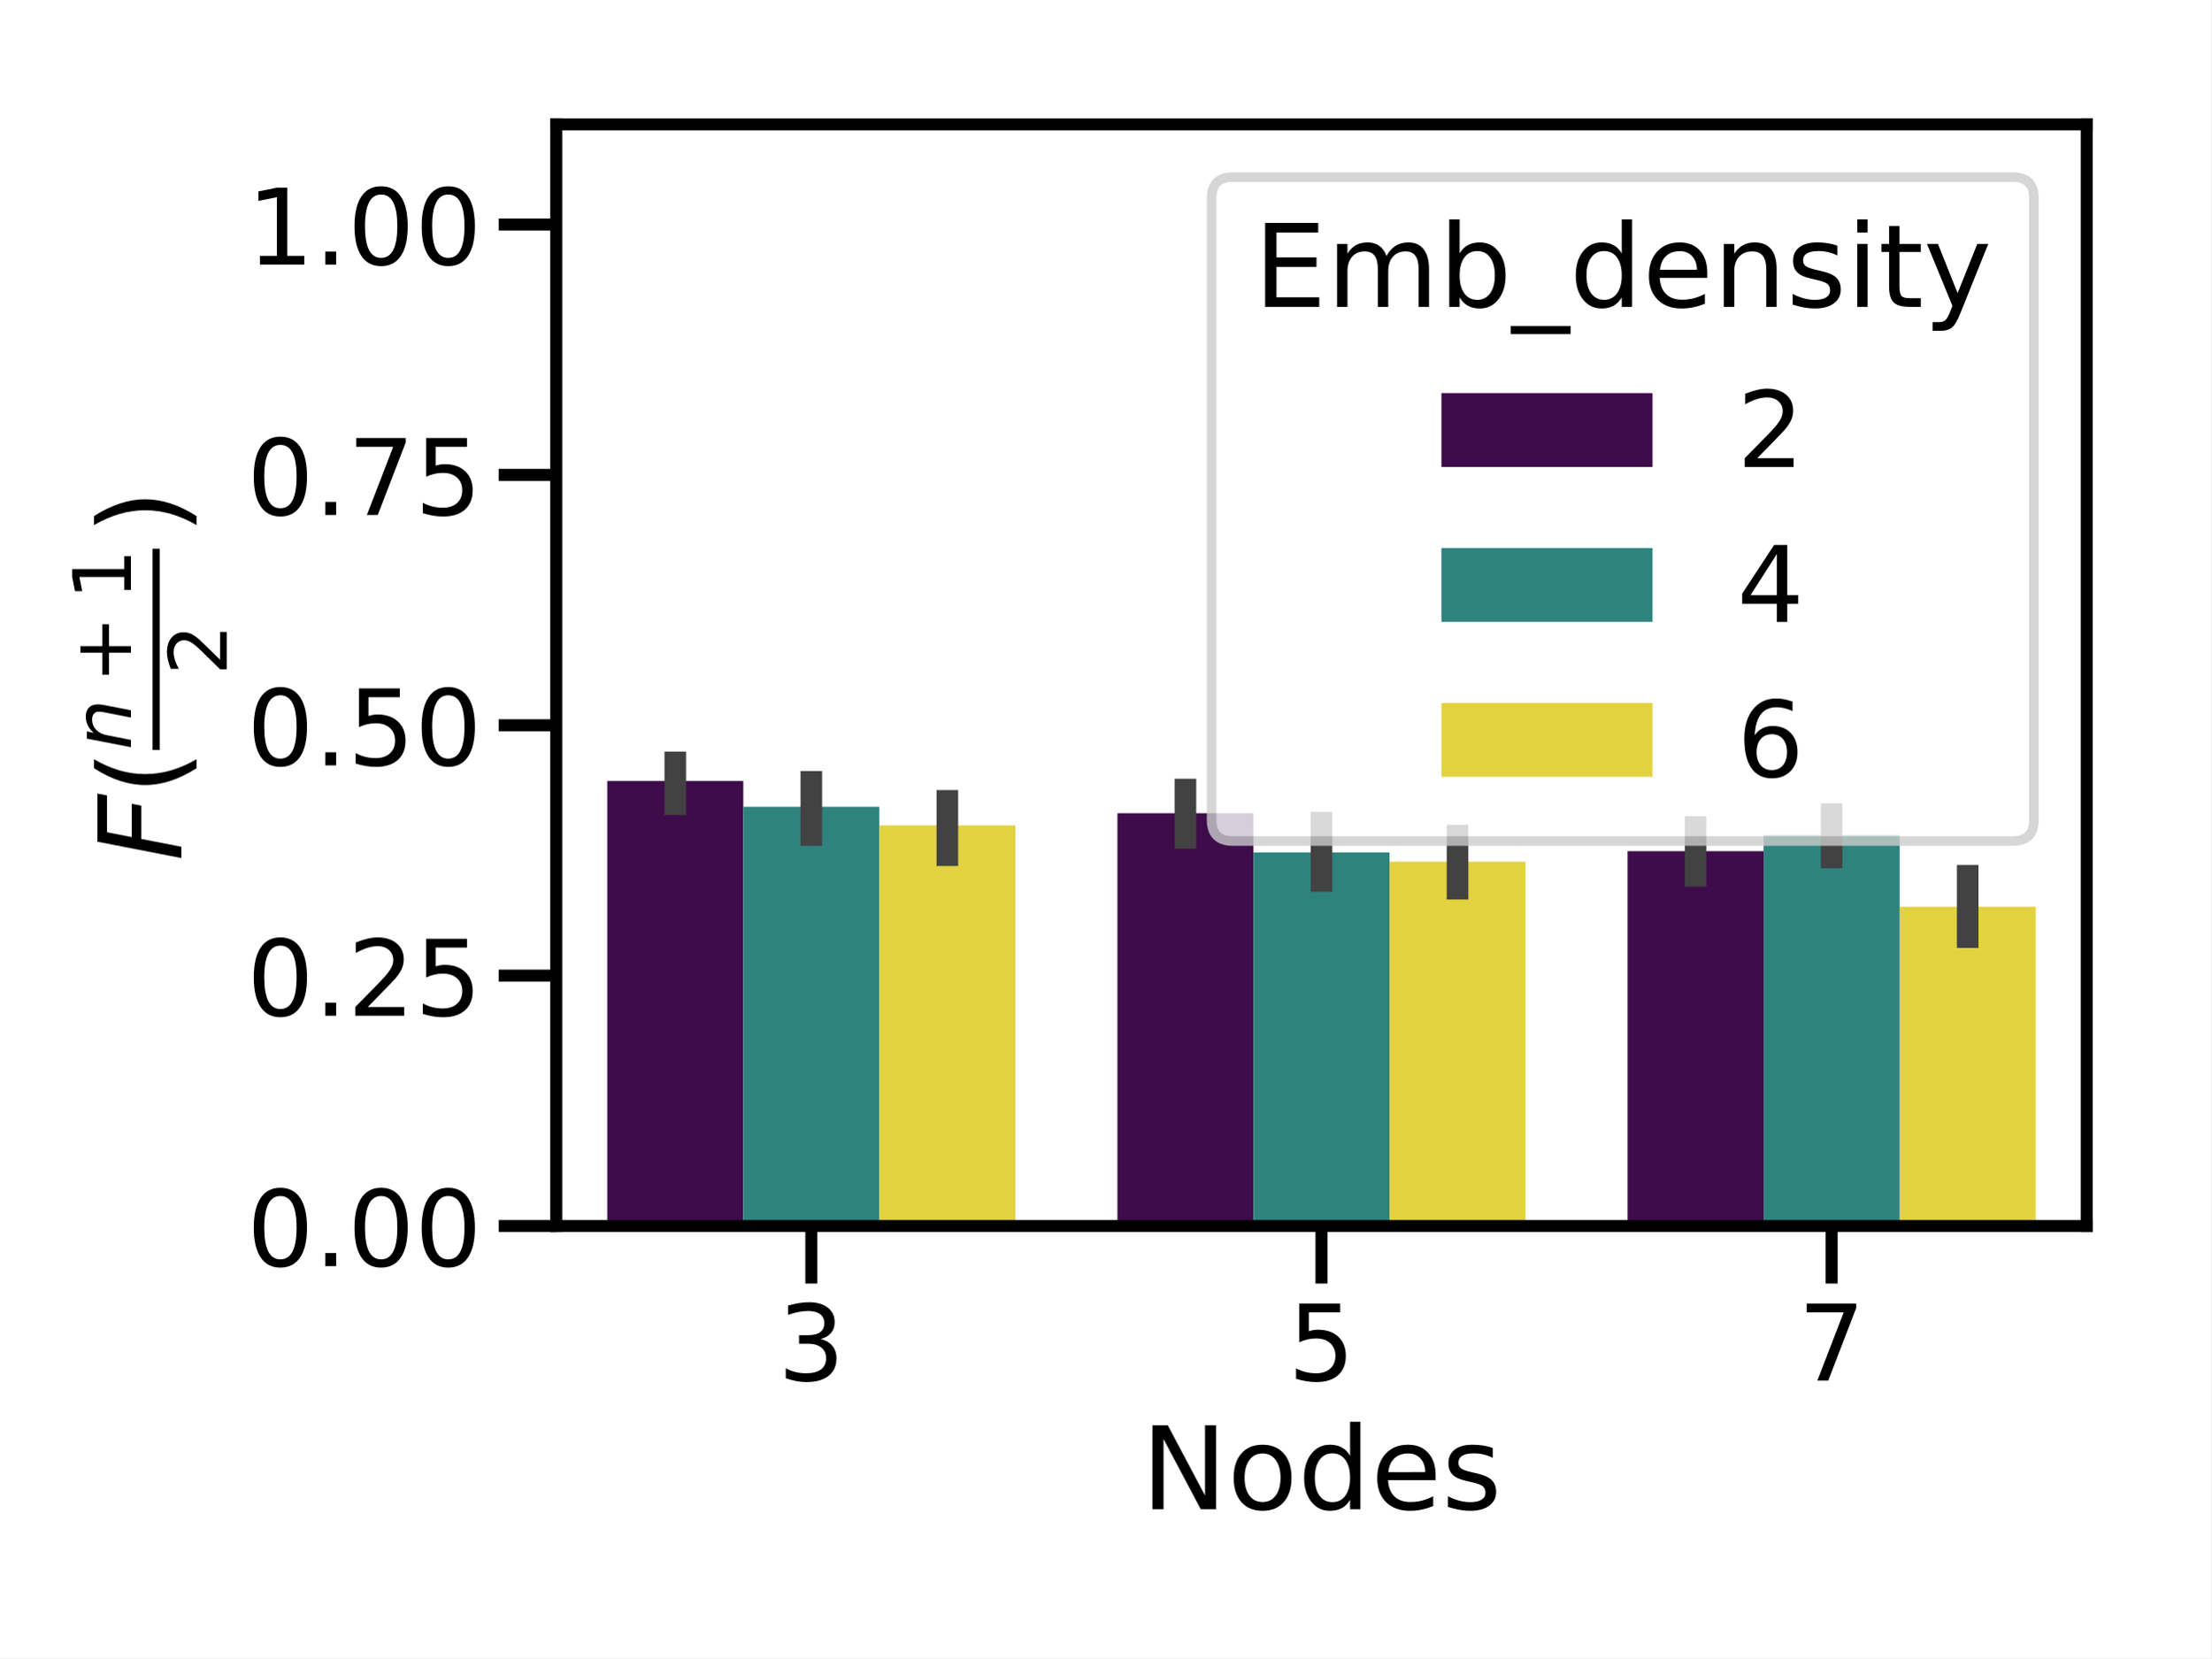
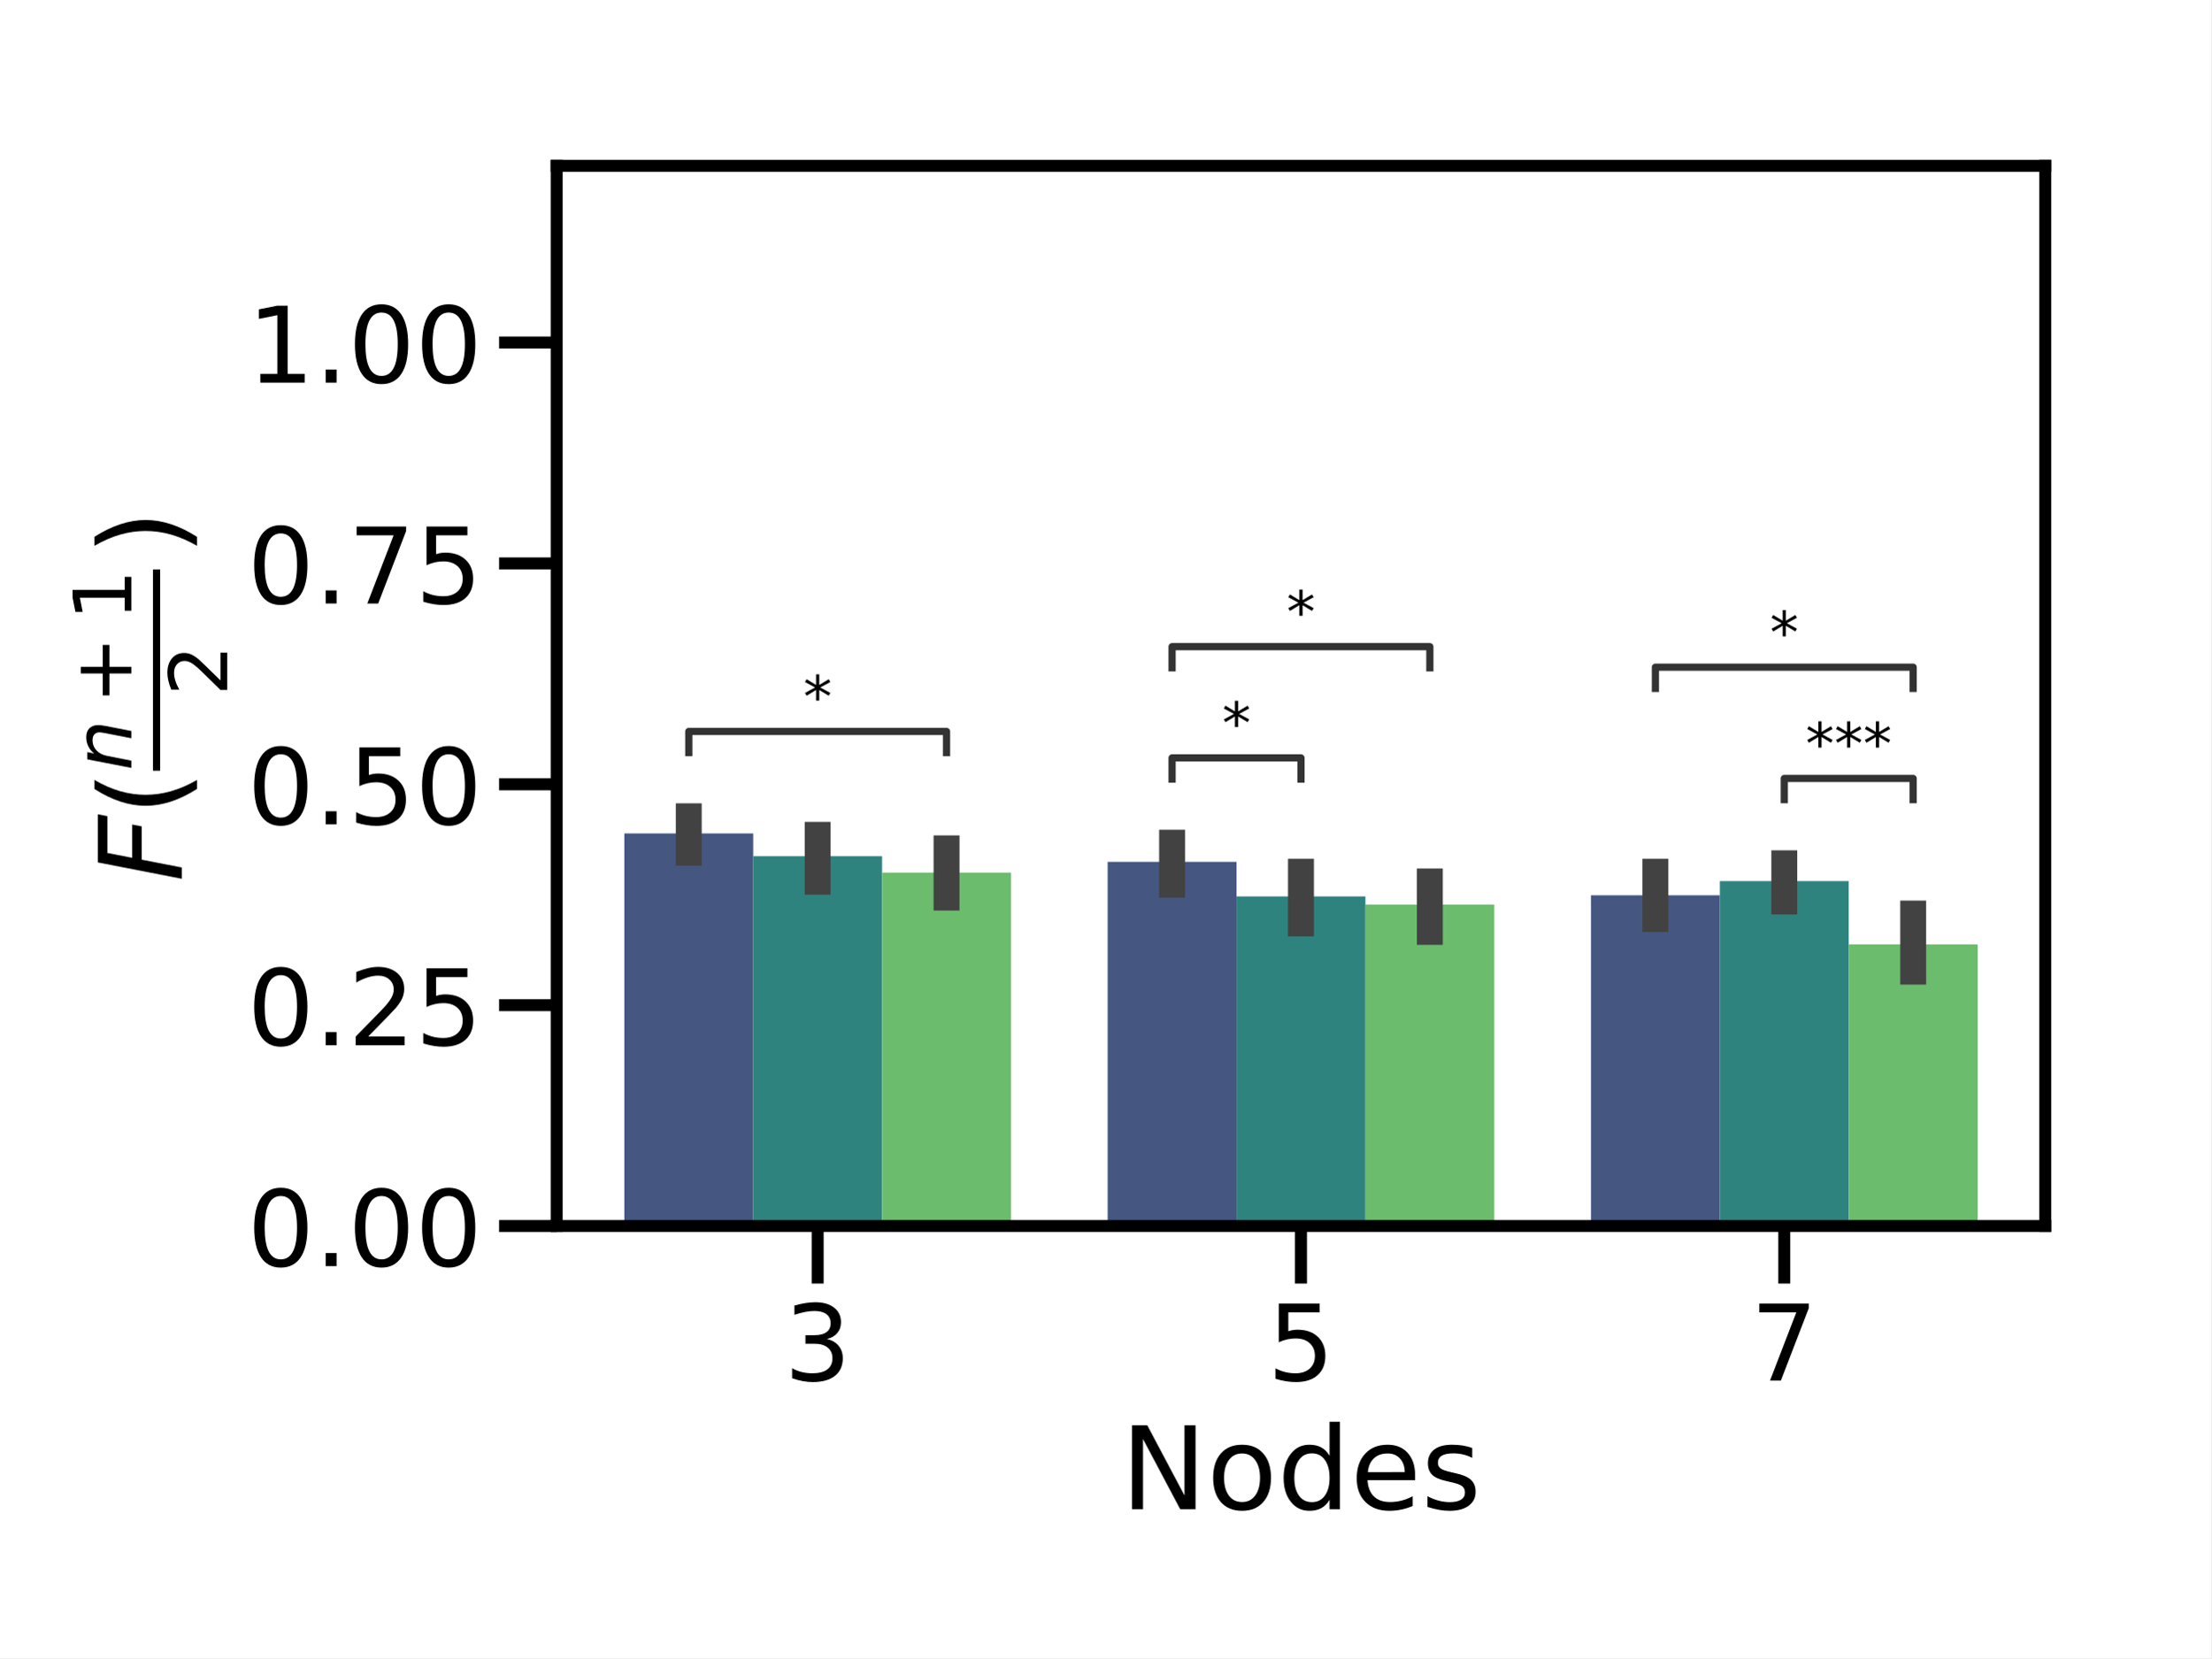
- <svg xmlns="http://www.w3.org/2000/svg" xmlns:xlink="http://www.w3.org/1999/xlink" width="460.8pt" height="345.6pt" viewBox="0 0 460.8 345.6" version="1.1">
+ <svg xmlns="http://www.w3.org/2000/svg" xmlns:xlink="http://www.w3.org/1999/xlink" height="345.6pt" version="1.1" viewBox="0 0 460.8 345.6" width="460.8pt">
  <defs>
-     <style type="text/css">*{stroke-linejoin: round; stroke-linecap: butt}</style>
+     <style type="text/css">
+ *{stroke-linecap:butt;stroke-linejoin:round;}
+   </style>
  </defs>
  <g id="figure_1">
    <g id="patch_1">
-       <path d="M 0 345.6  L 460.8 345.6  L 460.8 0  L 0 0  z " style="fill: #ffffff" />
+       <path d="M 0 345.6  L 460.8 345.6  L 460.8 0  L 0 0  z " style="fill:#ffffff;" />
    </g>
    <g id="axes_1">
      <g id="patch_2">
-         <path d="M 115.92 255.54  L 434.88 255.54  L 434.88 25.92  L 115.92 25.92  z " style="fill: #ffffff" />
+         <path d="M 116.01 255.54  L 426.24 255.54  L 426.24 34.56  L 116.01 34.56  z " style="fill:#ffffff;" />
      </g>
      <g id="patch_3">
-         <path d="M 126.552 255.54  L 154.904 255.54  L 154.904 162.783  L 126.552 162.783  z " clip-path="url(#pcf14f62be0)" style="fill: #3e0c4a" />
+         <path clip-path="url(#paee53e2b50)" d="M 130.111 255.54  L 156.971 255.54  L 156.971 173.712  L 130.111 173.712  z " style="fill:#455681;" />
      </g>
      <g id="patch_4">
-         <path d="M 232.872 255.54  L 261.224 255.54  L 261.224 169.507  L 232.872 169.507  z " clip-path="url(#pcf14f62be0)" style="fill: #3e0c4a" />
+         <path clip-path="url(#paee53e2b50)" d="M 230.835 255.54  L 257.695 255.54  L 257.695 179.644  L 230.835 179.644  z " style="fill:#455681;" />
      </g>
      <g id="patch_5">
-         <path d="M 339.192 255.54  L 367.544 255.54  L 367.544 177.404  L 339.192 177.404  z " clip-path="url(#pcf14f62be0)" style="fill: #3e0c4a" />
+         <path clip-path="url(#paee53e2b50)" d="M 331.559 255.54  L 358.419 255.54  L 358.419 186.61  L 331.559 186.61  z " style="fill:#455681;" />
      </g>
      <g id="patch_6">
-         <path d="M 154.904 255.54  L 183.256 255.54  L 183.256 168.165  L 154.904 168.165  z " clip-path="url(#pcf14f62be0)" style="fill: #2f837f" />
+         <path clip-path="url(#paee53e2b50)" d="M 156.971 255.54  L 183.831 255.54  L 183.831 178.46  L 156.971 178.46  z " style="fill:#2f837f;" />
      </g>
      <g id="patch_7">
-         <path d="M 261.224 255.54  L 289.576 255.54  L 289.576 177.668  L 261.224 177.668  z " clip-path="url(#pcf14f62be0)" style="fill: #2f837f" />
+         <path clip-path="url(#paee53e2b50)" d="M 257.695 255.54  L 284.555 255.54  L 284.555 186.843  L 257.695 186.843  z " style="fill:#2f837f;" />
      </g>
      <g id="patch_8">
-         <path d="M 367.544 255.54  L 395.896 255.54  L 395.896 174.046  L 367.544 174.046  z " clip-path="url(#pcf14f62be0)" style="fill: #2f837f" />
+         <path clip-path="url(#paee53e2b50)" d="M 358.419 255.54  L 385.279 255.54  L 385.279 183.648  L 358.419 183.648  z " style="fill:#2f837f;" />
      </g>
      <g id="patch_9">
-         <path d="M 183.256 255.54  L 211.608 255.54  L 211.608 172.038  L 183.256 172.038  z " clip-path="url(#pcf14f62be0)" style="fill: #e2d240" />
+         <path clip-path="url(#paee53e2b50)" d="M 183.831 255.54  L 210.691 255.54  L 210.691 181.877  L 183.831 181.877  z " style="fill:#6cbc6e;" />
      </g>
      <g id="patch_10">
-         <path d="M 289.576 255.54  L 317.928 255.54  L 317.928 179.595  L 289.576 179.595  z " clip-path="url(#pcf14f62be0)" style="fill: #e2d240" />
+         <path clip-path="url(#paee53e2b50)" d="M 284.555 255.54  L 311.415 255.54  L 311.415 188.543  L 284.555 188.543  z " style="fill:#6cbc6e;" />
      </g>
      <g id="patch_11">
-         <path d="M 395.896 255.54  L 424.248 255.54  L 424.248 188.998  L 395.896 188.998  z " clip-path="url(#pcf14f62be0)" style="fill: #e2d240" />
-       </g>
-       <g id="patch_12">
-         <path d="M 169.08 255.54  L 169.08 255.54  L 169.08 255.54  L 169.08 255.54  z " clip-path="url(#pcf14f62be0)" style="fill: #3e0c4a" />
-       </g>
-       <g id="patch_13">
-         <path d="M 169.08 255.54  L 169.08 255.54  L 169.08 255.54  L 169.08 255.54  z " clip-path="url(#pcf14f62be0)" style="fill: #2f837f" />
-       </g>
-       <g id="patch_14">
-         <path d="M 169.08 255.54  L 169.08 255.54  L 169.08 255.54  L 169.08 255.54  z " clip-path="url(#pcf14f62be0)" style="fill: #e2d240" />
+         <path clip-path="url(#paee53e2b50)" d="M 385.279 255.54  L 412.139 255.54  L 412.139 196.838  L 385.279 196.838  z " style="fill:#6cbc6e;" />
      </g>
      <g id="matplotlib.axis_1">
        <g id="xtick_1">
          <g id="line2d_1">
            <defs>
-               <path id="macadb62f24" d="M 0 0  L 0 12  " style="stroke: #000000; stroke-width: 2.5" />
-             </defs>
-             <g>
-               <use xlink:href="#macadb62f24" x="169.08" y="255.54" style="stroke: #000000; stroke-width: 2.5" />
+               <path d="M 0 0  L 0 12  " id="m88ee934bd7" style="stroke:#000000;stroke-width:2.5;" />
+             </defs>
+             <g>
+               <use style="stroke:#000000;stroke-width:2.5;" x="170.401" xlink:href="#m88ee934bd7" y="255.54" />
            </g>
          </g>
          <g id="text_1">
-             <g transform="translate(162.0813 287.7566) scale(0.22 -0.22)">
-               <defs>
-                 <path id="DejaVuSans-33" d="M 2597 2516  Q 3050 2419 3304 2112  Q 3559 1806 3559 1356  Q 3559 666 3084 287  Q 2609 -91 1734 -91  Q 1441 -91 1130 -33  Q 819 25 488 141  L 488 750  Q 750 597 1062 519  Q 1375 441 1716 441  Q 2309 441 2620 675  Q 2931 909 2931 1356  Q 2931 1769 2642 2001  Q 2353 2234 1838 2234  L 1294 2234  L 1294 2753  L 1863 2753  Q 2328 2753 2575 2939  Q 2822 3125 2822 3475  Q 2822 3834 2567 4026  Q 2313 4219 1838 4219  Q 1578 4219 1281 4162  Q 984 4106 628 3988  L 628 4550  Q 988 4650 1302 4700  Q 1616 4750 1894 4750  Q 2613 4750 3031 4423  Q 3450 4097 3450 3541  Q 3450 3153 3228 2886  Q 3006 2619 2597 2516  z " transform="scale(0.015625)" />
-               </defs>
+             <defs>
+               <path d="M 40.578 39.312  Q 47.656 37.797 51.625 33  Q 55.609 28.219 55.609 21.188  Q 55.609 10.406 48.188 4.484  Q 40.766 -1.422 27.094 -1.422  Q 22.516 -1.422 17.656 -0.516  Q 12.797 0.391 7.625 2.203  L 7.625 11.719  Q 11.719 9.328 16.594 8.109  Q 21.484 6.891 26.812 6.891  Q 36.078 6.891 40.938 10.547  Q 45.797 14.203 45.797 21.188  Q 45.797 27.641 41.281 31.266  Q 36.766 34.906 28.719 34.906  L 20.219 34.906  L 20.219 43.016  L 29.109 43.016  Q 36.375 43.016 40.234 45.922  Q 44.094 48.828 44.094 54.297  Q 44.094 59.906 40.109 62.906  Q 36.141 65.922 28.719 65.922  Q 24.656 65.922 20.016 65.031  Q 15.375 64.156 9.812 62.312  L 9.812 71.094  Q 15.438 72.656 20.344 73.438  Q 25.25 74.219 29.594 74.219  Q 40.828 74.219 47.359 69.109  Q 53.906 64.016 53.906 55.328  Q 53.906 49.266 50.438 45.094  Q 46.969 40.922 40.578 39.312  z " id="DejaVuSans-33" />
+             </defs>
+             <g transform="translate(163.4022 287.7566)scale(0.22 -0.22)">
              <use xlink:href="#DejaVuSans-33" />
            </g>
          </g>
        </g>
        <g id="xtick_2">
          <g id="line2d_2">
            <g>
-               <use xlink:href="#macadb62f24" x="275.4" y="255.54" style="stroke: #000000; stroke-width: 2.5" />
+               <use style="stroke:#000000;stroke-width:2.5;" x="271.125" xlink:href="#m88ee934bd7" y="255.54" />
            </g>
          </g>
          <g id="text_2">
-             <g transform="translate(268.4013 287.7566) scale(0.22 -0.22)">
-               <defs>
-                 <path id="DejaVuSans-35" d="M 691 4666  L 3169 4666  L 3169 4134  L 1269 4134  L 1269 2991  Q 1406 3038 1543 3061  Q 1681 3084 1819 3084  Q 2600 3084 3056 2656  Q 3513 2228 3513 1497  Q 3513 744 3044 326  Q 2575 -91 1722 -91  Q 1428 -91 1123 -41  Q 819 9 494 109  L 494 744  Q 775 591 1075 516  Q 1375 441 1709 441  Q 2250 441 2565 725  Q 2881 1009 2881 1497  Q 2881 1984 2565 2268  Q 2250 2553 1709 2553  Q 1456 2553 1204 2497  Q 953 2441 691 2322  L 691 4666  z " transform="scale(0.015625)" />
-               </defs>
+             <defs>
+               <path d="M 10.797 72.906  L 49.516 72.906  L 49.516 64.594  L 19.828 64.594  L 19.828 46.734  Q 21.969 47.469 24.109 47.828  Q 26.266 48.188 28.422 48.188  Q 40.625 48.188 47.75 41.5  Q 54.891 34.812 54.891 23.391  Q 54.891 11.625 47.562 5.094  Q 40.234 -1.422 26.906 -1.422  Q 22.312 -1.422 17.547 -0.641  Q 12.797 0.141 7.719 1.703  L 7.719 11.625  Q 12.109 9.234 16.797 8.062  Q 21.484 6.891 26.703 6.891  Q 35.156 6.891 40.078 11.328  Q 45.016 15.766 45.016 23.391  Q 45.016 31 40.078 35.438  Q 35.156 39.891 26.703 39.891  Q 22.75 39.891 18.812 39.016  Q 14.891 38.141 10.797 36.281  z " id="DejaVuSans-35" />
+             </defs>
+             <g transform="translate(264.1263 287.7566)scale(0.22 -0.22)">
              <use xlink:href="#DejaVuSans-35" />
            </g>
          </g>
        </g>
        <g id="xtick_3">
          <g id="line2d_3">
            <g>
-               <use xlink:href="#macadb62f24" x="381.72" y="255.54" style="stroke: #000000; stroke-width: 2.5" />
+               <use style="stroke:#000000;stroke-width:2.5;" x="371.849" xlink:href="#m88ee934bd7" y="255.54" />
            </g>
          </g>
          <g id="text_3">
-             <g transform="translate(374.7212 287.7566) scale(0.22 -0.22)">
-               <defs>
-                 <path id="DejaVuSans-37" d="M 525 4666  L 3525 4666  L 3525 4397  L 1831 0  L 1172 0  L 2766 4134  L 525 4134  L 525 4666  z " transform="scale(0.015625)" />
-               </defs>
+             <defs>
+               <path d="M 8.203 72.906  L 55.078 72.906  L 55.078 68.703  L 28.609 0  L 18.312 0  L 43.219 64.594  L 8.203 64.594  z " id="DejaVuSans-37" />
+             </defs>
+             <g transform="translate(364.8503 287.7566)scale(0.22 -0.22)">
              <use xlink:href="#DejaVuSans-37" />
            </g>
          </g>
        </g>
        <g id="text_4">
-           <g transform="translate(237.8269 314.5681) scale(0.24 -0.24)">
-             <defs>
-               <path id="DejaVuSans-4e" d="M 628 4666  L 1478 4666  L 3547 763  L 3547 4666  L 4159 4666  L 4159 0  L 3309 0  L 1241 3903  L 1241 0  L 628 0  L 628 4666  z " transform="scale(0.015625)" />
-               <path id="DejaVuSans-6f" d="M 1959 3097  Q 1497 3097 1228 2736  Q 959 2375 959 1747  Q 959 1119 1226 758  Q 1494 397 1959 397  Q 2419 397 2687 759  Q 2956 1122 2956 1747  Q 2956 2369 2687 2733  Q 2419 3097 1959 3097  z M 1959 3584  Q 2709 3584 3137 3096  Q 3566 2609 3566 1747  Q 3566 888 3137 398  Q 2709 -91 1959 -91  Q 1206 -91 779 398  Q 353 888 353 1747  Q 353 2609 779 3096  Q 1206 3584 1959 3584  z " transform="scale(0.015625)" />
-               <path id="DejaVuSans-64" d="M 2906 2969  L 2906 4863  L 3481 4863  L 3481 0  L 2906 0  L 2906 525  Q 2725 213 2448 61  Q 2172 -91 1784 -91  Q 1150 -91 751 415  Q 353 922 353 1747  Q 353 2572 751 3078  Q 1150 3584 1784 3584  Q 2172 3584 2448 3432  Q 2725 3281 2906 2969  z M 947 1747  Q 947 1113 1208 752  Q 1469 391 1925 391  Q 2381 391 2643 752  Q 2906 1113 2906 1747  Q 2906 2381 2643 2742  Q 2381 3103 1925 3103  Q 1469 3103 1208 2742  Q 947 2381 947 1747  z " transform="scale(0.015625)" />
-               <path id="DejaVuSans-65" d="M 3597 1894  L 3597 1613  L 953 1613  Q 991 1019 1311 708  Q 1631 397 2203 397  Q 2534 397 2845 478  Q 3156 559 3463 722  L 3463 178  Q 3153 47 2828 -22  Q 2503 -91 2169 -91  Q 1331 -91 842 396  Q 353 884 353 1716  Q 353 2575 817 3079  Q 1281 3584 2069 3584  Q 2775 3584 3186 3129  Q 3597 2675 3597 1894  z M 3022 2063  Q 3016 2534 2758 2815  Q 2500 3097 2075 3097  Q 1594 3097 1305 2825  Q 1016 2553 972 2059  L 3022 2063  z " transform="scale(0.015625)" />
-               <path id="DejaVuSans-73" d="M 2834 3397  L 2834 2853  Q 2591 2978 2328 3040  Q 2066 3103 1784 3103  Q 1356 3103 1142 2972  Q 928 2841 928 2578  Q 928 2378 1081 2264  Q 1234 2150 1697 2047  L 1894 2003  Q 2506 1872 2764 1633  Q 3022 1394 3022 966  Q 3022 478 2636 193  Q 2250 -91 1575 -91  Q 1294 -91 989 -36  Q 684 19 347 128  L 347 722  Q 666 556 975 473  Q 1284 391 1588 391  Q 1994 391 2212 530  Q 2431 669 2431 922  Q 2431 1156 2273 1281  Q 2116 1406 1581 1522  L 1381 1569  Q 847 1681 609 1914  Q 372 2147 372 2553  Q 372 3047 722 3315  Q 1072 3584 1716 3584  Q 2034 3584 2315 3537  Q 2597 3491 2834 3397  z " transform="scale(0.015625)" />
-             </defs>
+           <defs>
+             <path d="M 9.812 72.906  L 23.094 72.906  L 55.422 11.922  L 55.422 72.906  L 64.984 72.906  L 64.984 0  L 51.703 0  L 19.391 60.984  L 19.391 0  L 9.812 0  z " id="DejaVuSans-4e" />
+             <path d="M 30.609 48.391  Q 23.391 48.391 19.188 42.75  Q 14.984 37.109 14.984 27.297  Q 14.984 17.484 19.156 11.844  Q 23.344 6.203 30.609 6.203  Q 37.797 6.203 41.984 11.859  Q 46.188 17.531 46.188 27.297  Q 46.188 37.016 41.984 42.703  Q 37.797 48.391 30.609 48.391  z M 30.609 56  Q 42.328 56 49.016 48.375  Q 55.719 40.766 55.719 27.297  Q 55.719 13.875 49.016 6.219  Q 42.328 -1.422 30.609 -1.422  Q 18.844 -1.422 12.172 6.219  Q 5.516 13.875 5.516 27.297  Q 5.516 40.766 12.172 48.375  Q 18.844 56 30.609 56  z " id="DejaVuSans-6f" />
+             <path d="M 45.406 46.391  L 45.406 75.984  L 54.391 75.984  L 54.391 0  L 45.406 0  L 45.406 8.203  Q 42.578 3.328 38.25 0.953  Q 33.938 -1.422 27.875 -1.422  Q 17.969 -1.422 11.734 6.484  Q 5.516 14.406 5.516 27.297  Q 5.516 40.188 11.734 48.094  Q 17.969 56 27.875 56  Q 33.938 56 38.25 53.625  Q 42.578 51.266 45.406 46.391  z M 14.797 27.297  Q 14.797 17.391 18.875 11.75  Q 22.953 6.109 30.078 6.109  Q 37.203 6.109 41.297 11.75  Q 45.406 17.391 45.406 27.297  Q 45.406 37.203 41.297 42.844  Q 37.203 48.484 30.078 48.484  Q 22.953 48.484 18.875 42.844  Q 14.797 37.203 14.797 27.297  z " id="DejaVuSans-64" />
+             <path d="M 56.203 29.594  L 56.203 25.203  L 14.891 25.203  Q 15.484 15.922 20.484 11.062  Q 25.484 6.203 34.422 6.203  Q 39.594 6.203 44.453 7.469  Q 49.312 8.734 54.109 11.281  L 54.109 2.781  Q 49.266 0.734 44.188 -0.344  Q 39.109 -1.422 33.891 -1.422  Q 20.797 -1.422 13.156 6.188  Q 5.516 13.812 5.516 26.812  Q 5.516 40.234 12.766 48.109  Q 20.016 56 32.328 56  Q 43.359 56 49.781 48.891  Q 56.203 41.797 56.203 29.594  z M 47.219 32.234  Q 47.125 39.594 43.094 43.984  Q 39.062 48.391 32.422 48.391  Q 24.906 48.391 20.391 44.141  Q 15.875 39.891 15.188 32.172  z " id="DejaVuSans-65" />
+             <path d="M 44.281 53.078  L 44.281 44.578  Q 40.484 46.531 36.375 47.5  Q 32.281 48.484 27.875 48.484  Q 21.188 48.484 17.844 46.438  Q 14.5 44.391 14.5 40.281  Q 14.5 37.156 16.891 35.375  Q 19.281 33.594 26.516 31.984  L 29.594 31.297  Q 39.156 29.25 43.188 25.516  Q 47.219 21.781 47.219 15.094  Q 47.219 7.469 41.188 3.016  Q 35.156 -1.422 24.609 -1.422  Q 20.219 -1.422 15.453 -0.562  Q 10.688 0.297 5.422 2  L 5.422 11.281  Q 10.406 8.688 15.234 7.391  Q 20.062 6.109 24.812 6.109  Q 31.156 6.109 34.562 8.281  Q 37.984 10.453 37.984 14.406  Q 37.984 18.062 35.516 20.016  Q 33.062 21.969 24.703 23.781  L 21.578 24.516  Q 13.234 26.266 9.516 29.906  Q 5.812 33.547 5.812 39.891  Q 5.812 47.609 11.281 51.797  Q 16.75 56 26.812 56  Q 31.781 56 36.172 55.266  Q 40.578 54.547 44.281 53.078  z " id="DejaVuSans-73" />
+           </defs>
+           <g transform="translate(233.5519 314.5681)scale(0.24 -0.24)">
            <use xlink:href="#DejaVuSans-4e" />
-             <use xlink:href="#DejaVuSans-6f" x="74.805" />
-             <use xlink:href="#DejaVuSans-64" x="135.986" />
-             <use xlink:href="#DejaVuSans-65" x="199.463" />
-             <use xlink:href="#DejaVuSans-73" x="260.986" />
+             <use x="74.805" xlink:href="#DejaVuSans-6f" />
+             <use x="135.986" xlink:href="#DejaVuSans-64" />
+             <use x="199.463" xlink:href="#DejaVuSans-65" />
+             <use x="260.986" xlink:href="#DejaVuSans-73" />
          </g>
        </g>
      </g>
      <g id="matplotlib.axis_2">
        <g id="ytick_1">
          <g id="line2d_4">
            <defs>
-               <path id="mbd1f834859" d="M 0 0  L -12 0  " style="stroke: #000000; stroke-width: 2.5" />
-             </defs>
-             <g>
-               <use xlink:href="#mbd1f834859" x="115.92" y="255.54" style="stroke: #000000; stroke-width: 2.5" />
+               <path d="M 0 0  L -12 0  " id="m2cbd15730e" style="stroke:#000000;stroke-width:2.5;" />
+             </defs>
+             <g>
+               <use style="stroke:#000000;stroke-width:2.5;" x="116.01" xlink:href="#m2cbd15730e" y="255.54" />
            </g>
          </g>
          <g id="text_5">
-             <g transform="translate(51.43563 263.8983) scale(0.22 -0.22)">
-               <defs>
-                 <path id="DejaVuSans-30" d="M 2034 4250  Q 1547 4250 1301 3770  Q 1056 3291 1056 2328  Q 1056 1369 1301 889  Q 1547 409 2034 409  Q 2525 409 2770 889  Q 3016 1369 3016 2328  Q 3016 3291 2770 3770  Q 2525 4250 2034 4250  z M 2034 4750  Q 2819 4750 3233 4129  Q 3647 3509 3647 2328  Q 3647 1150 3233 529  Q 2819 -91 2034 -91  Q 1250 -91 836 529  Q 422 1150 422 2328  Q 422 3509 836 4129  Q 1250 4750 2034 4750  z " transform="scale(0.015625)" />
-                 <path id="DejaVuSans-2e" d="M 684 794  L 1344 794  L 1344 0  L 684 0  L 684 794  z " transform="scale(0.015625)" />
-               </defs>
+             <defs>
+               <path d="M 31.781 66.406  Q 24.172 66.406 20.328 58.906  Q 16.5 51.422 16.5 36.375  Q 16.5 21.391 20.328 13.891  Q 24.172 6.391 31.781 6.391  Q 39.453 6.391 43.281 13.891  Q 47.125 21.391 47.125 36.375  Q 47.125 51.422 43.281 58.906  Q 39.453 66.406 31.781 66.406  z M 31.781 74.219  Q 44.047 74.219 50.516 64.516  Q 56.984 54.828 56.984 36.375  Q 56.984 17.969 50.516 8.266  Q 44.047 -1.422 31.781 -1.422  Q 19.531 -1.422 13.062 8.266  Q 6.594 17.969 6.594 36.375  Q 6.594 54.828 13.062 64.516  Q 19.531 74.219 31.781 74.219  z " id="DejaVuSans-30" />
+               <path d="M 10.688 12.406  L 21 12.406  L 21 0  L 10.688 0  z " id="DejaVuSans-2e" />
+             </defs>
+             <g transform="translate(51.52562 263.8983)scale(0.22 -0.22)">
              <use xlink:href="#DejaVuSans-30" />
-               <use xlink:href="#DejaVuSans-2e" x="63.623" />
-               <use xlink:href="#DejaVuSans-30" x="95.41" />
-               <use xlink:href="#DejaVuSans-30" x="159.033" />
+               <use x="63.623" xlink:href="#DejaVuSans-2e" />
+               <use x="95.41" xlink:href="#DejaVuSans-30" />
+               <use x="159.033" xlink:href="#DejaVuSans-30" />
            </g>
          </g>
        </g>
        <g id="ytick_2">
          <g id="line2d_5">
            <g>
-               <use xlink:href="#mbd1f834859" x="115.92" y="203.354" style="stroke: #000000; stroke-width: 2.5" />
+               <use style="stroke:#000000;stroke-width:2.5;" x="116.01" xlink:href="#m2cbd15730e" y="209.502" />
            </g>
          </g>
          <g id="text_6">
-             <g transform="translate(51.43563 211.7119) scale(0.22 -0.22)">
-               <defs>
-                 <path id="DejaVuSans-32" d="M 1228 531  L 3431 531  L 3431 0  L 469 0  L 469 531  Q 828 903 1448 1529  Q 2069 2156 2228 2338  Q 2531 2678 2651 2914  Q 2772 3150 2772 3378  Q 2772 3750 2511 3984  Q 2250 4219 1831 4219  Q 1534 4219 1204 4116  Q 875 4013 500 3803  L 500 4441  Q 881 4594 1212 4672  Q 1544 4750 1819 4750  Q 2544 4750 2975 4387  Q 3406 4025 3406 3419  Q 3406 3131 3298 2873  Q 3191 2616 2906 2266  Q 2828 2175 2409 1742  Q 1991 1309 1228 531  z " transform="scale(0.015625)" />
-               </defs>
+             <defs>
+               <path d="M 19.188 8.297  L 53.609 8.297  L 53.609 0  L 7.328 0  L 7.328 8.297  Q 12.938 14.109 22.625 23.891  Q 32.328 33.688 34.812 36.531  Q 39.547 41.844 41.422 45.531  Q 43.312 49.219 43.312 52.781  Q 43.312 58.594 39.234 62.25  Q 35.156 65.922 28.609 65.922  Q 23.969 65.922 18.812 64.312  Q 13.672 62.703 7.812 59.422  L 7.812 69.391  Q 13.766 71.781 18.938 73  Q 24.125 74.219 28.422 74.219  Q 39.75 74.219 46.484 68.547  Q 53.219 62.891 53.219 53.422  Q 53.219 48.922 51.531 44.891  Q 49.859 40.875 45.406 35.406  Q 44.188 33.984 37.641 27.219  Q 31.109 20.453 19.188 8.297  z " id="DejaVuSans-32" />
+             </defs>
+             <g transform="translate(51.52562 217.8608)scale(0.22 -0.22)">
              <use xlink:href="#DejaVuSans-30" />
-               <use xlink:href="#DejaVuSans-2e" x="63.623" />
-               <use xlink:href="#DejaVuSans-32" x="95.41" />
-               <use xlink:href="#DejaVuSans-35" x="159.033" />
+               <use x="63.623" xlink:href="#DejaVuSans-2e" />
+               <use x="95.41" xlink:href="#DejaVuSans-32" />
+               <use x="159.033" xlink:href="#DejaVuSans-35" />
            </g>
          </g>
        </g>
        <g id="ytick_3">
          <g id="line2d_6">
            <g>
-               <use xlink:href="#mbd1f834859" x="115.92" y="151.167" style="stroke: #000000; stroke-width: 2.5" />
+               <use style="stroke:#000000;stroke-width:2.5;" x="116.01" xlink:href="#m2cbd15730e" y="163.465" />
            </g>
          </g>
          <g id="text_7">
-             <g transform="translate(51.43563 159.5256) scale(0.22 -0.22)">
+             <g transform="translate(51.52562 171.8233)scale(0.22 -0.22)">
              <use xlink:href="#DejaVuSans-30" />
-               <use xlink:href="#DejaVuSans-2e" x="63.623" />
-               <use xlink:href="#DejaVuSans-35" x="95.41" />
-               <use xlink:href="#DejaVuSans-30" x="159.033" />
+               <use x="63.623" xlink:href="#DejaVuSans-2e" />
+               <use x="95.41" xlink:href="#DejaVuSans-35" />
+               <use x="159.033" xlink:href="#DejaVuSans-30" />
            </g>
          </g>
        </g>
        <g id="ytick_4">
          <g id="line2d_7">
            <g>
-               <use xlink:href="#mbd1f834859" x="115.92" y="98.981" style="stroke: #000000; stroke-width: 2.5" />
+               <use style="stroke:#000000;stroke-width:2.5;" x="116.01" xlink:href="#m2cbd15730e" y="117.427" />
            </g>
          </g>
          <g id="text_8">
-             <g transform="translate(51.43563 107.3392) scale(0.22 -0.22)">
+             <g transform="translate(51.52562 125.7858)scale(0.22 -0.22)">
              <use xlink:href="#DejaVuSans-30" />
-               <use xlink:href="#DejaVuSans-2e" x="63.623" />
-               <use xlink:href="#DejaVuSans-37" x="95.41" />
-               <use xlink:href="#DejaVuSans-35" x="159.033" />
+               <use x="63.623" xlink:href="#DejaVuSans-2e" />
+               <use x="95.41" xlink:href="#DejaVuSans-37" />
+               <use x="159.033" xlink:href="#DejaVuSans-35" />
            </g>
          </g>
        </g>
        <g id="ytick_5">
          <g id="line2d_8">
            <g>
-               <use xlink:href="#mbd1f834859" x="115.92" y="46.795" style="stroke: #000000; stroke-width: 2.5" />
+               <use style="stroke:#000000;stroke-width:2.5;" x="116.01" xlink:href="#m2cbd15730e" y="71.39" />
            </g>
          </g>
          <g id="text_9">
-             <g transform="translate(51.43563 55.15283) scale(0.22 -0.22)">
-               <defs>
-                 <path id="DejaVuSans-31" d="M 794 531  L 1825 531  L 1825 4091  L 703 3866  L 703 4441  L 1819 4666  L 2450 4666  L 2450 531  L 3481 531  L 3481 0  L 794 0  L 794 531  z " transform="scale(0.015625)" />
-               </defs>
+             <defs>
+               <path d="M 12.406 8.297  L 28.516 8.297  L 28.516 63.922  L 10.984 60.406  L 10.984 69.391  L 28.422 72.906  L 38.281 72.906  L 38.281 8.297  L 54.391 8.297  L 54.391 0  L 12.406 0  z " id="DejaVuSans-31" />
+             </defs>
+             <g transform="translate(51.52562 79.74828)scale(0.22 -0.22)">
              <use xlink:href="#DejaVuSans-31" />
-               <use xlink:href="#DejaVuSans-2e" x="63.623" />
-               <use xlink:href="#DejaVuSans-30" x="95.41" />
-               <use xlink:href="#DejaVuSans-30" x="159.033" />
+               <use x="63.623" xlink:href="#DejaVuSans-2e" />
+               <use x="95.41" xlink:href="#DejaVuSans-30" />
+               <use x="159.033" xlink:href="#DejaVuSans-30" />
            </g>
          </g>
        </g>
        <g id="text_10">
-           <g transform="translate(37.83563 179.49) rotate(-90) scale(0.24 -0.24)">
-             <defs>
-               <path id="DejaVuSans-Oblique-46" d="M 1081 4666  L 3756 4666  L 3653 4134  L 1606 4134  L 1338 2759  L 3188 2759  L 3084 2228  L 1234 2228  L 800 0  L 172 0  L 1081 4666  z " transform="scale(0.015625)" />
-               <path id="DejaVuSans-28" d="M 1984 4856  Q 1566 4138 1362 3434  Q 1159 2731 1159 2009  Q 1159 1288 1364 580  Q 1569 -128 1984 -844  L 1484 -844  Q 1016 -109 783 600  Q 550 1309 550 2009  Q 550 2706 781 3412  Q 1013 4119 1484 4856  L 1984 4856  z " transform="scale(0.015625)" />
-               <path id="DejaVuSans-Oblique-6e" d="M 3566 2113  L 3156 0  L 2578 0  L 2988 2091  Q 3016 2238 3031 2350  Q 3047 2463 3047 2528  Q 3047 2791 2881 2937  Q 2716 3084 2419 3084  Q 1956 3084 1622 2776  Q 1288 2469 1184 1941  L 800 0  L 225 0  L 903 3500  L 1478 3500  L 1363 2950  Q 1603 3253 1940 3418  Q 2278 3584 2650 3584  Q 3113 3584 3367 3334  Q 3622 3084 3622 2631  Q 3622 2519 3608 2391  Q 3594 2263 3566 2113  z " transform="scale(0.015625)" />
-               <path id="DejaVuSans-2b" d="M 2944 4013  L 2944 2272  L 4684 2272  L 4684 1741  L 2944 1741  L 2944 0  L 2419 0  L 2419 1741  L 678 1741  L 678 2272  L 2419 2272  L 2419 4013  L 2944 4013  z " transform="scale(0.015625)" />
-               <path id="DejaVuSans-29" d="M 513 4856  L 1013 4856  Q 1481 4119 1714 3412  Q 1947 2706 1947 2009  Q 1947 1309 1714 600  Q 1481 -109 1013 -844  L 513 -844  Q 928 -128 1133 580  Q 1338 1288 1338 2009  Q 1338 2731 1133 3434  Q 928 4138 513 4856  z " transform="scale(0.015625)" />
-             </defs>
-             <use xlink:href="#DejaVuSans-Oblique-46" transform="translate(0 0.16875)" />
-             <use xlink:href="#DejaVuSans-28" transform="translate(57.51953 0.16875)" />
-             <use xlink:href="#DejaVuSans-Oblique-6e" transform="translate(96.5332 43.96563) scale(0.7)" />
-             <use xlink:href="#DejaVuSans-2b" transform="translate(154.5361 43.96563) scale(0.7)" />
-             <use xlink:href="#DejaVuSans-31" transform="translate(226.8262 43.96563) scale(0.7)" />
-             <use xlink:href="#DejaVuSans-32" transform="translate(161.5332 -39.2375) scale(0.7)" />
-             <use xlink:href="#DejaVuSans-29" transform="translate(283.8623 0.16875)" />
+           <defs>
+             <path d="M 16.891 72.906  L 58.688 72.906  L 57.078 64.594  L 25.094 64.594  L 20.906 43.109  L 49.812 43.109  L 48.188 34.812  L 19.281 34.812  L 12.5 0  L 2.688 0  z " id="DejaVuSans-Oblique-46" />
+             <path d="M 31 75.875  Q 24.469 64.656 21.281 53.656  Q 18.109 42.672 18.109 31.391  Q 18.109 20.125 21.312 9.062  Q 24.516 -2 31 -13.188  L 23.188 -13.188  Q 15.875 -1.703 12.234 9.375  Q 8.594 20.453 8.594 31.391  Q 8.594 42.281 12.203 53.312  Q 15.828 64.359 23.188 75.875  z " id="DejaVuSans-28" />
+             <path d="M 55.719 33.016  L 49.312 0  L 40.281 0  L 46.688 32.672  Q 47.125 34.969 47.359 36.719  Q 47.609 38.484 47.609 39.5  Q 47.609 43.609 45.016 45.891  Q 42.438 48.188 37.797 48.188  Q 30.562 48.188 25.344 43.375  Q 20.125 38.578 18.5 30.328  L 12.5 0  L 3.516 0  L 14.109 54.688  L 23.094 54.688  L 21.297 46.094  Q 25.047 50.828 30.312 53.406  Q 35.594 56 41.406 56  Q 48.641 56 52.609 52.094  Q 56.594 48.188 56.594 41.109  Q 56.594 39.359 56.375 37.359  Q 56.156 35.359 55.719 33.016  z " id="DejaVuSans-Oblique-6e" />
+             <path d="M 46 62.703  L 46 35.5  L 73.188 35.5  L 73.188 27.203  L 46 27.203  L 46 0  L 37.797 0  L 37.797 27.203  L 10.594 27.203  L 10.594 35.5  L 37.797 35.5  L 37.797 62.703  z " id="DejaVuSans-2b" />
+             <path d="M 8.016 75.875  L 15.828 75.875  Q 23.141 64.359 26.781 53.312  Q 30.422 42.281 30.422 31.391  Q 30.422 20.453 26.781 9.375  Q 23.141 -1.703 15.828 -13.188  L 8.016 -13.188  Q 14.5 -2 17.703 9.062  Q 20.906 20.125 20.906 31.391  Q 20.906 42.672 17.703 53.656  Q 14.5 64.656 8.016 75.875  z " id="DejaVuSans-29" />
+           </defs>
+           <g transform="translate(37.92562 183.81)rotate(-90)scale(0.24 -0.24)">
+             <use transform="translate(0 0.16875)" xlink:href="#DejaVuSans-Oblique-46" />
+             <use transform="translate(57.51953 0.16875)" xlink:href="#DejaVuSans-28" />
+             <use transform="translate(96.5332 43.96563)scale(0.7)" xlink:href="#DejaVuSans-Oblique-6e" />
+             <use transform="translate(154.5361 43.96563)scale(0.7)" xlink:href="#DejaVuSans-2b" />
+             <use transform="translate(226.8262 43.96563)scale(0.7)" xlink:href="#DejaVuSans-31" />
+             <use transform="translate(161.5332 -39.2375)scale(0.7)" xlink:href="#DejaVuSans-32" />
+             <use transform="translate(283.8623 0.16875)" xlink:href="#DejaVuSans-29" />
            <path d="M 96.533 18.966  L 96.533 25.216  L 271.362 25.216  L 271.362 18.966  L 96.533 18.966  z " />
          </g>
        </g>
      </g>
      <g id="line2d_9">
-         <path d="M 140.728 167.617  L 140.728 158.905  " clip-path="url(#pcf14f62be0)" style="fill: none; stroke: #424242; stroke-width: 4.5; stroke-linecap: square" />
+         <path clip-path="url(#paee53e2b50)" d="M 143.541 177.728  L 143.541 170.132  " style="fill:none;stroke:#424242;stroke-linecap:square;stroke-width:5.4;" />
      </g>
      <g id="line2d_10">
-         <path d="M 247.048 174.639  L 247.048 164.558  " clip-path="url(#pcf14f62be0)" style="fill: none; stroke: #424242; stroke-width: 4.5; stroke-linecap: square" />
+         <path clip-path="url(#paee53e2b50)" d="M 244.265 184.395  L 244.265 175.646  " style="fill:none;stroke:#424242;stroke-linecap:square;stroke-width:5.4;" />
      </g>
      <g id="line2d_11">
-         <path d="M 353.368 182.554  L 353.368 172.359  " clip-path="url(#pcf14f62be0)" style="fill: none; stroke: #424242; stroke-width: 4.5; stroke-linecap: square" />
+         <path clip-path="url(#paee53e2b50)" d="M 344.989 191.562  L 344.989 181.696  " style="fill:none;stroke:#424242;stroke-linecap:square;stroke-width:5.4;" />
      </g>
      <g id="line2d_12">
-         <path d="M 169.08 174.059  L 169.08 162.955  " clip-path="url(#pcf14f62be0)" style="fill: none; stroke: #424242; stroke-width: 4.5; stroke-linecap: square" />
+         <path clip-path="url(#paee53e2b50)" d="M 170.401 183.778  L 170.401 174.008  " style="fill:none;stroke:#424242;stroke-linecap:square;stroke-width:5.4;" />
      </g>
      <g id="line2d_13">
-         <path d="M 275.4 183.616  L 275.4 171.486  " clip-path="url(#pcf14f62be0)" style="fill: none; stroke: #424242; stroke-width: 4.5; stroke-linecap: square" />
+         <path clip-path="url(#paee53e2b50)" d="M 271.125 192.475  L 271.125 181.702  " style="fill:none;stroke:#424242;stroke-linecap:square;stroke-width:5.4;" />
      </g>
      <g id="line2d_14">
-         <path d="M 381.72 178.73  L 381.72 169.674  " clip-path="url(#pcf14f62be0)" style="fill: none; stroke: #424242; stroke-width: 4.5; stroke-linecap: square" />
+         <path clip-path="url(#paee53e2b50)" d="M 371.849 187.897  L 371.849 179.928  " style="fill:none;stroke:#424242;stroke-linecap:square;stroke-width:5.4;" />
      </g>
      <g id="line2d_15">
-         <path d="M 197.432 178.248  L 197.432 166.918  " clip-path="url(#pcf14f62be0)" style="fill: none; stroke: #424242; stroke-width: 4.5; stroke-linecap: square" />
+         <path clip-path="url(#paee53e2b50)" d="M 197.261 187.085  L 197.261 176.823  " style="fill:none;stroke:#424242;stroke-linecap:square;stroke-width:5.4;" />
      </g>
      <g id="line2d_16">
-         <path d="M 303.752 185.227  L 303.752 174.156  " clip-path="url(#pcf14f62be0)" style="fill: none; stroke: #424242; stroke-width: 4.5; stroke-linecap: square" />
+         <path clip-path="url(#paee53e2b50)" d="M 297.985 194.235  L 297.985 183.727  " style="fill:none;stroke:#424242;stroke-linecap:square;stroke-width:5.4;" />
      </g>
      <g id="line2d_17">
-         <path d="M 410.072 195.333  L 410.072 182.535  " clip-path="url(#pcf14f62be0)" style="fill: none; stroke: #424242; stroke-width: 4.5; stroke-linecap: square" />
+         <path clip-path="url(#paee53e2b50)" d="M 398.709 202.517  L 398.709 190.411  " style="fill:none;stroke:#424242;stroke-linecap:square;stroke-width:5.4;" />
+       </g>
+       <g id="line2d_18">
+         <path d="M 371.849 166.669  L 371.849 162.25  L 398.709 162.25  L 398.709 166.669  " style="fill:none;stroke:#333333;stroke-linecap:square;stroke-width:1.5;" />
+       </g>
+       <g id="line2d_19">
+         <path d="M 244.265 162.387  L 244.265 157.967  L 271.125 157.967  L 271.125 162.387  " style="fill:none;stroke:#333333;stroke-linecap:square;stroke-width:1.5;" />
+       </g>
+       <g id="line2d_20">
+         <path d="M 344.989 143.483  L 344.989 139.063  L 398.709 139.063  L 398.709 143.483  " style="fill:none;stroke:#333333;stroke-linecap:square;stroke-width:1.5;" />
+       </g>
+       <g id="line2d_21">
+         <path d="M 244.265 139.2  L 244.265 134.781  L 297.985 134.781  L 297.985 139.2  " style="fill:none;stroke:#333333;stroke-linecap:square;stroke-width:1.5;" />
+       </g>
+       <g id="line2d_22">
+         <path d="M 143.541 156.873  L 143.541 152.454  L 197.261 152.454  L 197.261 156.873  " style="fill:none;stroke:#333333;stroke-linecap:square;stroke-width:1.5;" />
+       </g>
+       <g id="patch_12">
+         <path d="M 116.01 255.54  L 116.01 34.56  " style="fill:none;stroke:#000000;stroke-linecap:square;stroke-linejoin:miter;stroke-width:2.5;" />
+       </g>
+       <g id="patch_13">
+         <path d="M 426.24 255.54  L 426.24 34.56  " style="fill:none;stroke:#000000;stroke-linecap:square;stroke-linejoin:miter;stroke-width:2.5;" />
+       </g>
+       <g id="patch_14">
+         <path d="M 116.01 255.54  L 426.24 255.54  " style="fill:none;stroke:#000000;stroke-linecap:square;stroke-linejoin:miter;stroke-width:2.5;" />
      </g>
      <g id="patch_15">
-         <path d="M 115.92 255.54  L 115.92 25.92  " style="fill: none; stroke: #000000; stroke-width: 2.5; stroke-linejoin: miter; stroke-linecap: square" />
-       </g>
-       <g id="patch_16">
-         <path d="M 434.88 255.54  L 434.88 25.92  " style="fill: none; stroke: #000000; stroke-width: 2.5; stroke-linejoin: miter; stroke-linecap: square" />
-       </g>
-       <g id="patch_17">
-         <path d="M 115.92 255.54  L 434.88 255.54  " style="fill: none; stroke: #000000; stroke-width: 2.5; stroke-linejoin: miter; stroke-linecap: square" />
-       </g>
-       <g id="patch_18">
-         <path d="M 115.92 25.92  L 434.88 25.92  " style="fill: none; stroke: #000000; stroke-width: 2.5; stroke-linejoin: miter; stroke-linecap: square" />
-       </g>
-       <g id="legend_1">
-         <g id="patch_19">
-           <path d="M 256.904 175.291  L 419.48 175.291  Q 423.88 175.291 423.88 170.891  L 423.88 41.32  Q 423.88 36.92 419.48 36.92  L 256.904 36.92  Q 252.504 36.92 252.504 41.32  L 252.504 170.891  Q 252.504 175.291 256.904 175.291  z " style="fill: #ffffff; opacity: 0.8; stroke: #cccccc; stroke-width: 2; stroke-linejoin: miter" />
-         </g>
-         <g id="text_11">
-           <g transform="translate(261.3037 63.95625) scale(0.24 -0.24)">
-             <defs>
-               <path id="DejaVuSans-45" d="M 628 4666  L 3578 4666  L 3578 4134  L 1259 4134  L 1259 2753  L 3481 2753  L 3481 2222  L 1259 2222  L 1259 531  L 3634 531  L 3634 0  L 628 0  L 628 4666  z " transform="scale(0.015625)" />
-               <path id="DejaVuSans-6d" d="M 3328 2828  Q 3544 3216 3844 3400  Q 4144 3584 4550 3584  Q 5097 3584 5394 3201  Q 5691 2819 5691 2113  L 5691 0  L 5113 0  L 5113 2094  Q 5113 2597 4934 2840  Q 4756 3084 4391 3084  Q 3944 3084 3684 2787  Q 3425 2491 3425 1978  L 3425 0  L 2847 0  L 2847 2094  Q 2847 2600 2669 2842  Q 2491 3084 2119 3084  Q 1678 3084 1418 2786  Q 1159 2488 1159 1978  L 1159 0  L 581 0  L 581 3500  L 1159 3500  L 1159 2956  Q 1356 3278 1631 3431  Q 1906 3584 2284 3584  Q 2666 3584 2933 3390  Q 3200 3197 3328 2828  z " transform="scale(0.015625)" />
-               <path id="DejaVuSans-62" d="M 3116 1747  Q 3116 2381 2855 2742  Q 2594 3103 2138 3103  Q 1681 3103 1420 2742  Q 1159 2381 1159 1747  Q 1159 1113 1420 752  Q 1681 391 2138 391  Q 2594 391 2855 752  Q 3116 1113 3116 1747  z M 1159 2969  Q 1341 3281 1617 3432  Q 1894 3584 2278 3584  Q 2916 3584 3314 3078  Q 3713 2572 3713 1747  Q 3713 922 3314 415  Q 2916 -91 2278 -91  Q 1894 -91 1617 61  Q 1341 213 1159 525  L 1159 0  L 581 0  L 581 4863  L 1159 4863  L 1159 2969  z " transform="scale(0.015625)" />
-               <path id="DejaVuSans-5f" d="M 3263 -1063  L 3263 -1509  L -63 -1509  L -63 -1063  L 3263 -1063  z " transform="scale(0.015625)" />
-               <path id="DejaVuSans-6e" d="M 3513 2113  L 3513 0  L 2938 0  L 2938 2094  Q 2938 2591 2744 2837  Q 2550 3084 2163 3084  Q 1697 3084 1428 2787  Q 1159 2491 1159 1978  L 1159 0  L 581 0  L 581 3500  L 1159 3500  L 1159 2956  Q 1366 3272 1645 3428  Q 1925 3584 2291 3584  Q 2894 3584 3203 3211  Q 3513 2838 3513 2113  z " transform="scale(0.015625)" />
-               <path id="DejaVuSans-69" d="M 603 3500  L 1178 3500  L 1178 0  L 603 0  L 603 3500  z M 603 4863  L 1178 4863  L 1178 4134  L 603 4134  L 603 4863  z " transform="scale(0.015625)" />
-               <path id="DejaVuSans-74" d="M 1172 4494  L 1172 3500  L 2356 3500  L 2356 3053  L 1172 3053  L 1172 1153  Q 1172 725 1289 603  Q 1406 481 1766 481  L 2356 481  L 2356 0  L 1766 0  Q 1100 0 847 248  Q 594 497 594 1153  L 594 3053  L 172 3053  L 172 3500  L 594 3500  L 594 4494  L 1172 4494  z " transform="scale(0.015625)" />
-               <path id="DejaVuSans-79" d="M 2059 -325  Q 1816 -950 1584 -1140  Q 1353 -1331 966 -1331  L 506 -1331  L 506 -850  L 844 -850  Q 1081 -850 1212 -737  Q 1344 -625 1503 -206  L 1606 56  L 191 3500  L 800 3500  L 1894 763  L 2988 3500  L 3597 3500  L 2059 -325  z " transform="scale(0.015625)" />
-             </defs>
-             <use xlink:href="#DejaVuSans-45" />
-             <use xlink:href="#DejaVuSans-6d" x="63.184" />
-             <use xlink:href="#DejaVuSans-62" x="160.596" />
-             <use xlink:href="#DejaVuSans-5f" x="224.072" />
-             <use xlink:href="#DejaVuSans-64" x="274.072" />
-             <use xlink:href="#DejaVuSans-65" x="337.549" />
-             <use xlink:href="#DejaVuSans-6e" x="399.072" />
-             <use xlink:href="#DejaVuSans-73" x="462.451" />
-             <use xlink:href="#DejaVuSans-69" x="514.551" />
-             <use xlink:href="#DejaVuSans-74" x="542.334" />
-             <use xlink:href="#DejaVuSans-79" x="581.543" />
-           </g>
-         </g>
-         <g id="patch_20">
-           <path d="M 300.393 97.332  L 344.393 97.332  L 344.393 81.932  L 300.393 81.932  z " style="fill: #3e0c4a" />
-         </g>
-         <g id="text_12">
-           <g transform="translate(361.9931 97.33156) scale(0.22 -0.22)">
-             <use xlink:href="#DejaVuSans-32" />
-           </g>
-         </g>
-         <g id="patch_21">
-           <path d="M 300.393 129.623  L 344.393 129.623  L 344.393 114.223  L 300.393 114.223  z " style="fill: #2f837f" />
-         </g>
-         <g id="text_13">
-           <g transform="translate(361.9931 129.6234) scale(0.22 -0.22)">
-             <defs>
-               <path id="DejaVuSans-34" d="M 2419 4116  L 825 1625  L 2419 1625  L 2419 4116  z M 2253 4666  L 3047 4666  L 3047 1625  L 3713 1625  L 3713 1100  L 3047 1100  L 3047 0  L 2419 0  L 2419 1100  L 313 1100  L 313 1709  L 2253 4666  z " transform="scale(0.015625)" />
-             </defs>
-             <use xlink:href="#DejaVuSans-34" />
-           </g>
-         </g>
-         <g id="patch_22">
-           <path d="M 300.393 161.915  L 344.393 161.915  L 344.393 146.515  L 300.393 146.515  z " style="fill: #e2d240" />
-         </g>
-         <g id="text_14">
-           <g transform="translate(361.9931 161.9153) scale(0.22 -0.22)">
-             <defs>
-               <path id="DejaVuSans-36" d="M 2113 2584  Q 1688 2584 1439 2293  Q 1191 2003 1191 1497  Q 1191 994 1439 701  Q 1688 409 2113 409  Q 2538 409 2786 701  Q 3034 994 3034 1497  Q 3034 2003 2786 2293  Q 2538 2584 2113 2584  z M 3366 4563  L 3366 3988  Q 3128 4100 2886 4159  Q 2644 4219 2406 4219  Q 1781 4219 1451 3797  Q 1122 3375 1075 2522  Q 1259 2794 1537 2939  Q 1816 3084 2150 3084  Q 2853 3084 3261 2657  Q 3669 2231 3669 1497  Q 3669 778 3244 343  Q 2819 -91 2113 -91  Q 1303 -91 875 529  Q 447 1150 447 2328  Q 447 3434 972 4092  Q 1497 4750 2381 4750  Q 2619 4750 2861 4703  Q 3103 4656 3366 4563  z " transform="scale(0.015625)" />
-             </defs>
-             <use xlink:href="#DejaVuSans-36" />
-           </g>
+         <path d="M 116.01 34.56  L 426.24 34.56  " style="fill:none;stroke:#000000;stroke-linecap:square;stroke-linejoin:miter;stroke-width:2.5;" />
+       </g>
+       <g id="text_11">
+         <defs>
+           <path d="M 47.016 60.891  L 29.5 51.422  L 47.016 41.891  L 44.188 37.109  L 27.781 47.016  L 27.781 28.609  L 22.219 28.609  L 22.219 47.016  L 5.812 37.109  L 2.984 41.891  L 20.516 51.422  L 2.984 60.891  L 5.812 65.719  L 22.219 55.812  L 22.219 74.219  L 27.781 74.219  L 27.781 55.812  L 44.188 65.719  z " id="DejaVuSans-2a" />
+         </defs>
+         <g transform="translate(376.2789 159.254)scale(0.12 -0.12)">
+           <use xlink:href="#DejaVuSans-2a" />
+           <use x="50" xlink:href="#DejaVuSans-2a" />
+           <use x="100" xlink:href="#DejaVuSans-2a" />
+         </g>
+       </g>
+       <g id="text_12">
+         <g transform="translate(254.6951 154.9717)scale(0.12 -0.12)">
+           <use xlink:href="#DejaVuSans-2a" />
+         </g>
+       </g>
+       <g id="text_13">
+         <g transform="translate(368.849 136.0673)scale(0.12 -0.12)">
+           <use xlink:href="#DejaVuSans-2a" />
+         </g>
+       </g>
+       <g id="text_14">
+         <g transform="translate(268.125 131.785)scale(0.12 -0.12)">
+           <use xlink:href="#DejaVuSans-2a" />
+         </g>
+       </g>
+       <g id="text_15">
+         <g transform="translate(167.401 149.4579)scale(0.12 -0.12)">
+           <use xlink:href="#DejaVuSans-2a" />
        </g>
      </g>
    </g>
  </g>
  <defs>
-     <clipPath id="pcf14f62be0">
-       <rect x="115.92" y="25.92" width="318.96" height="229.62" />
+     <clipPath id="paee53e2b50">
+       <rect height="220.98" width="310.23" x="116.01" y="34.56" />
    </clipPath>
  </defs>
</svg>
